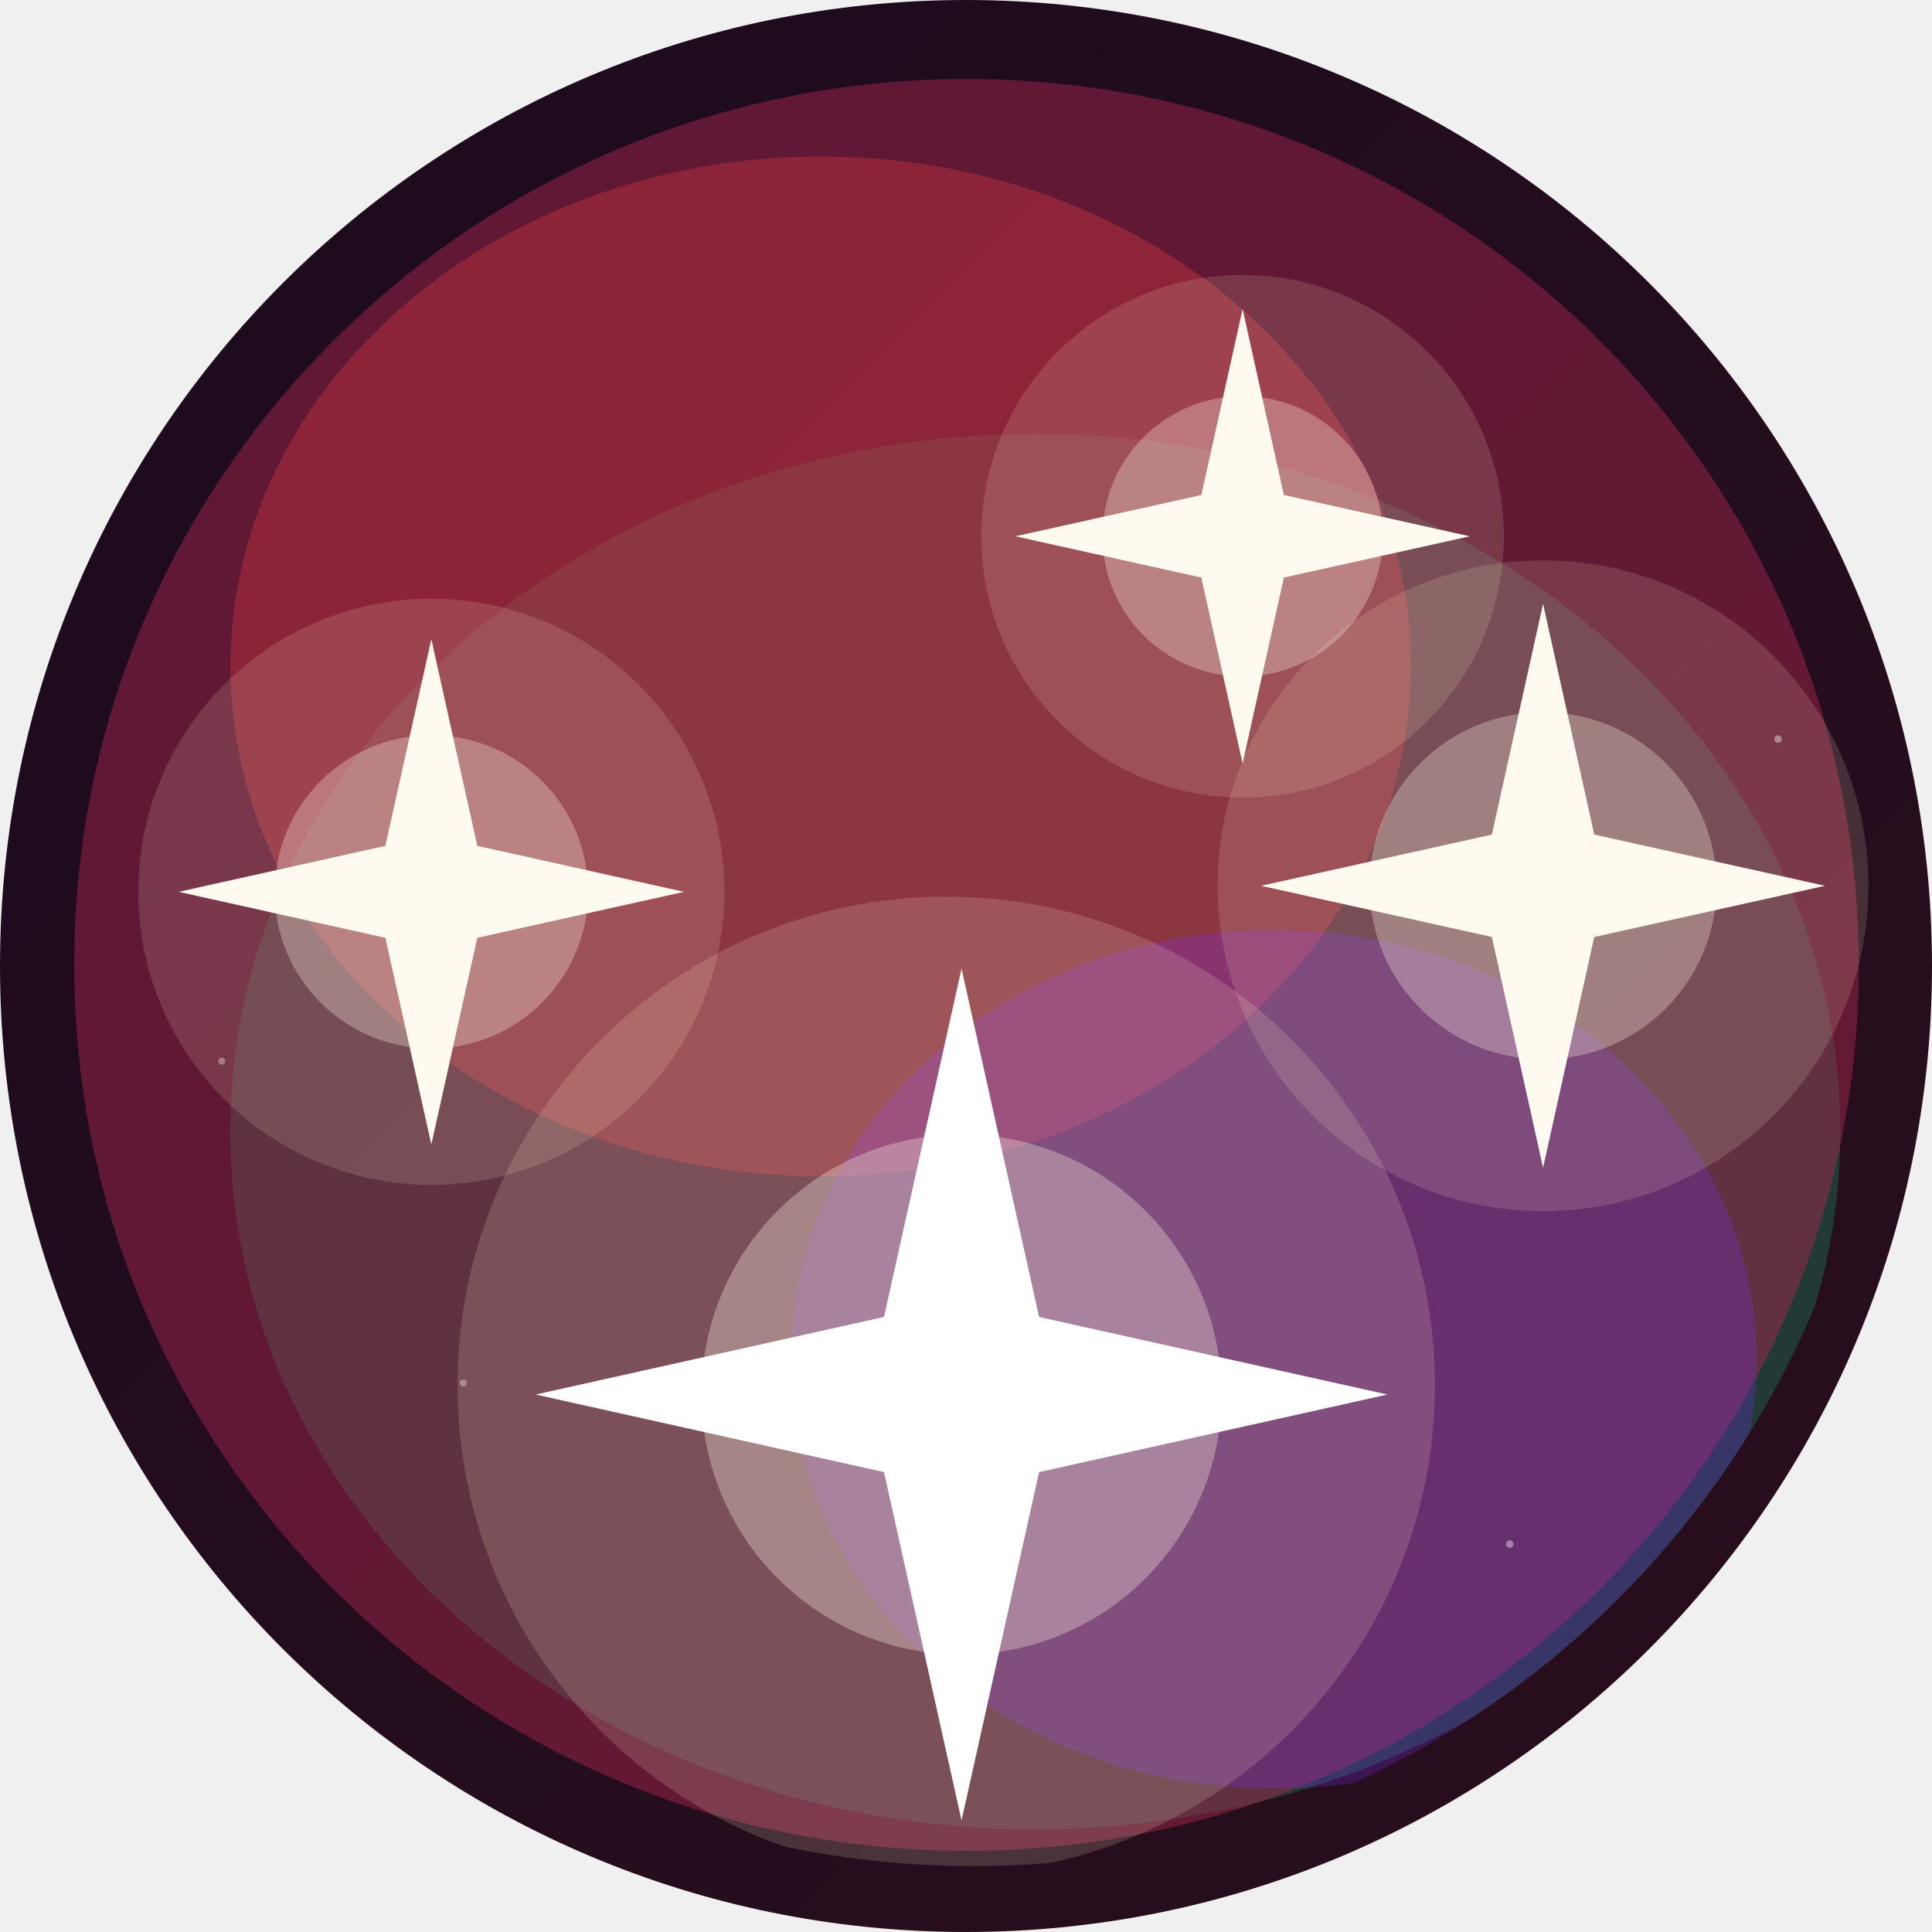
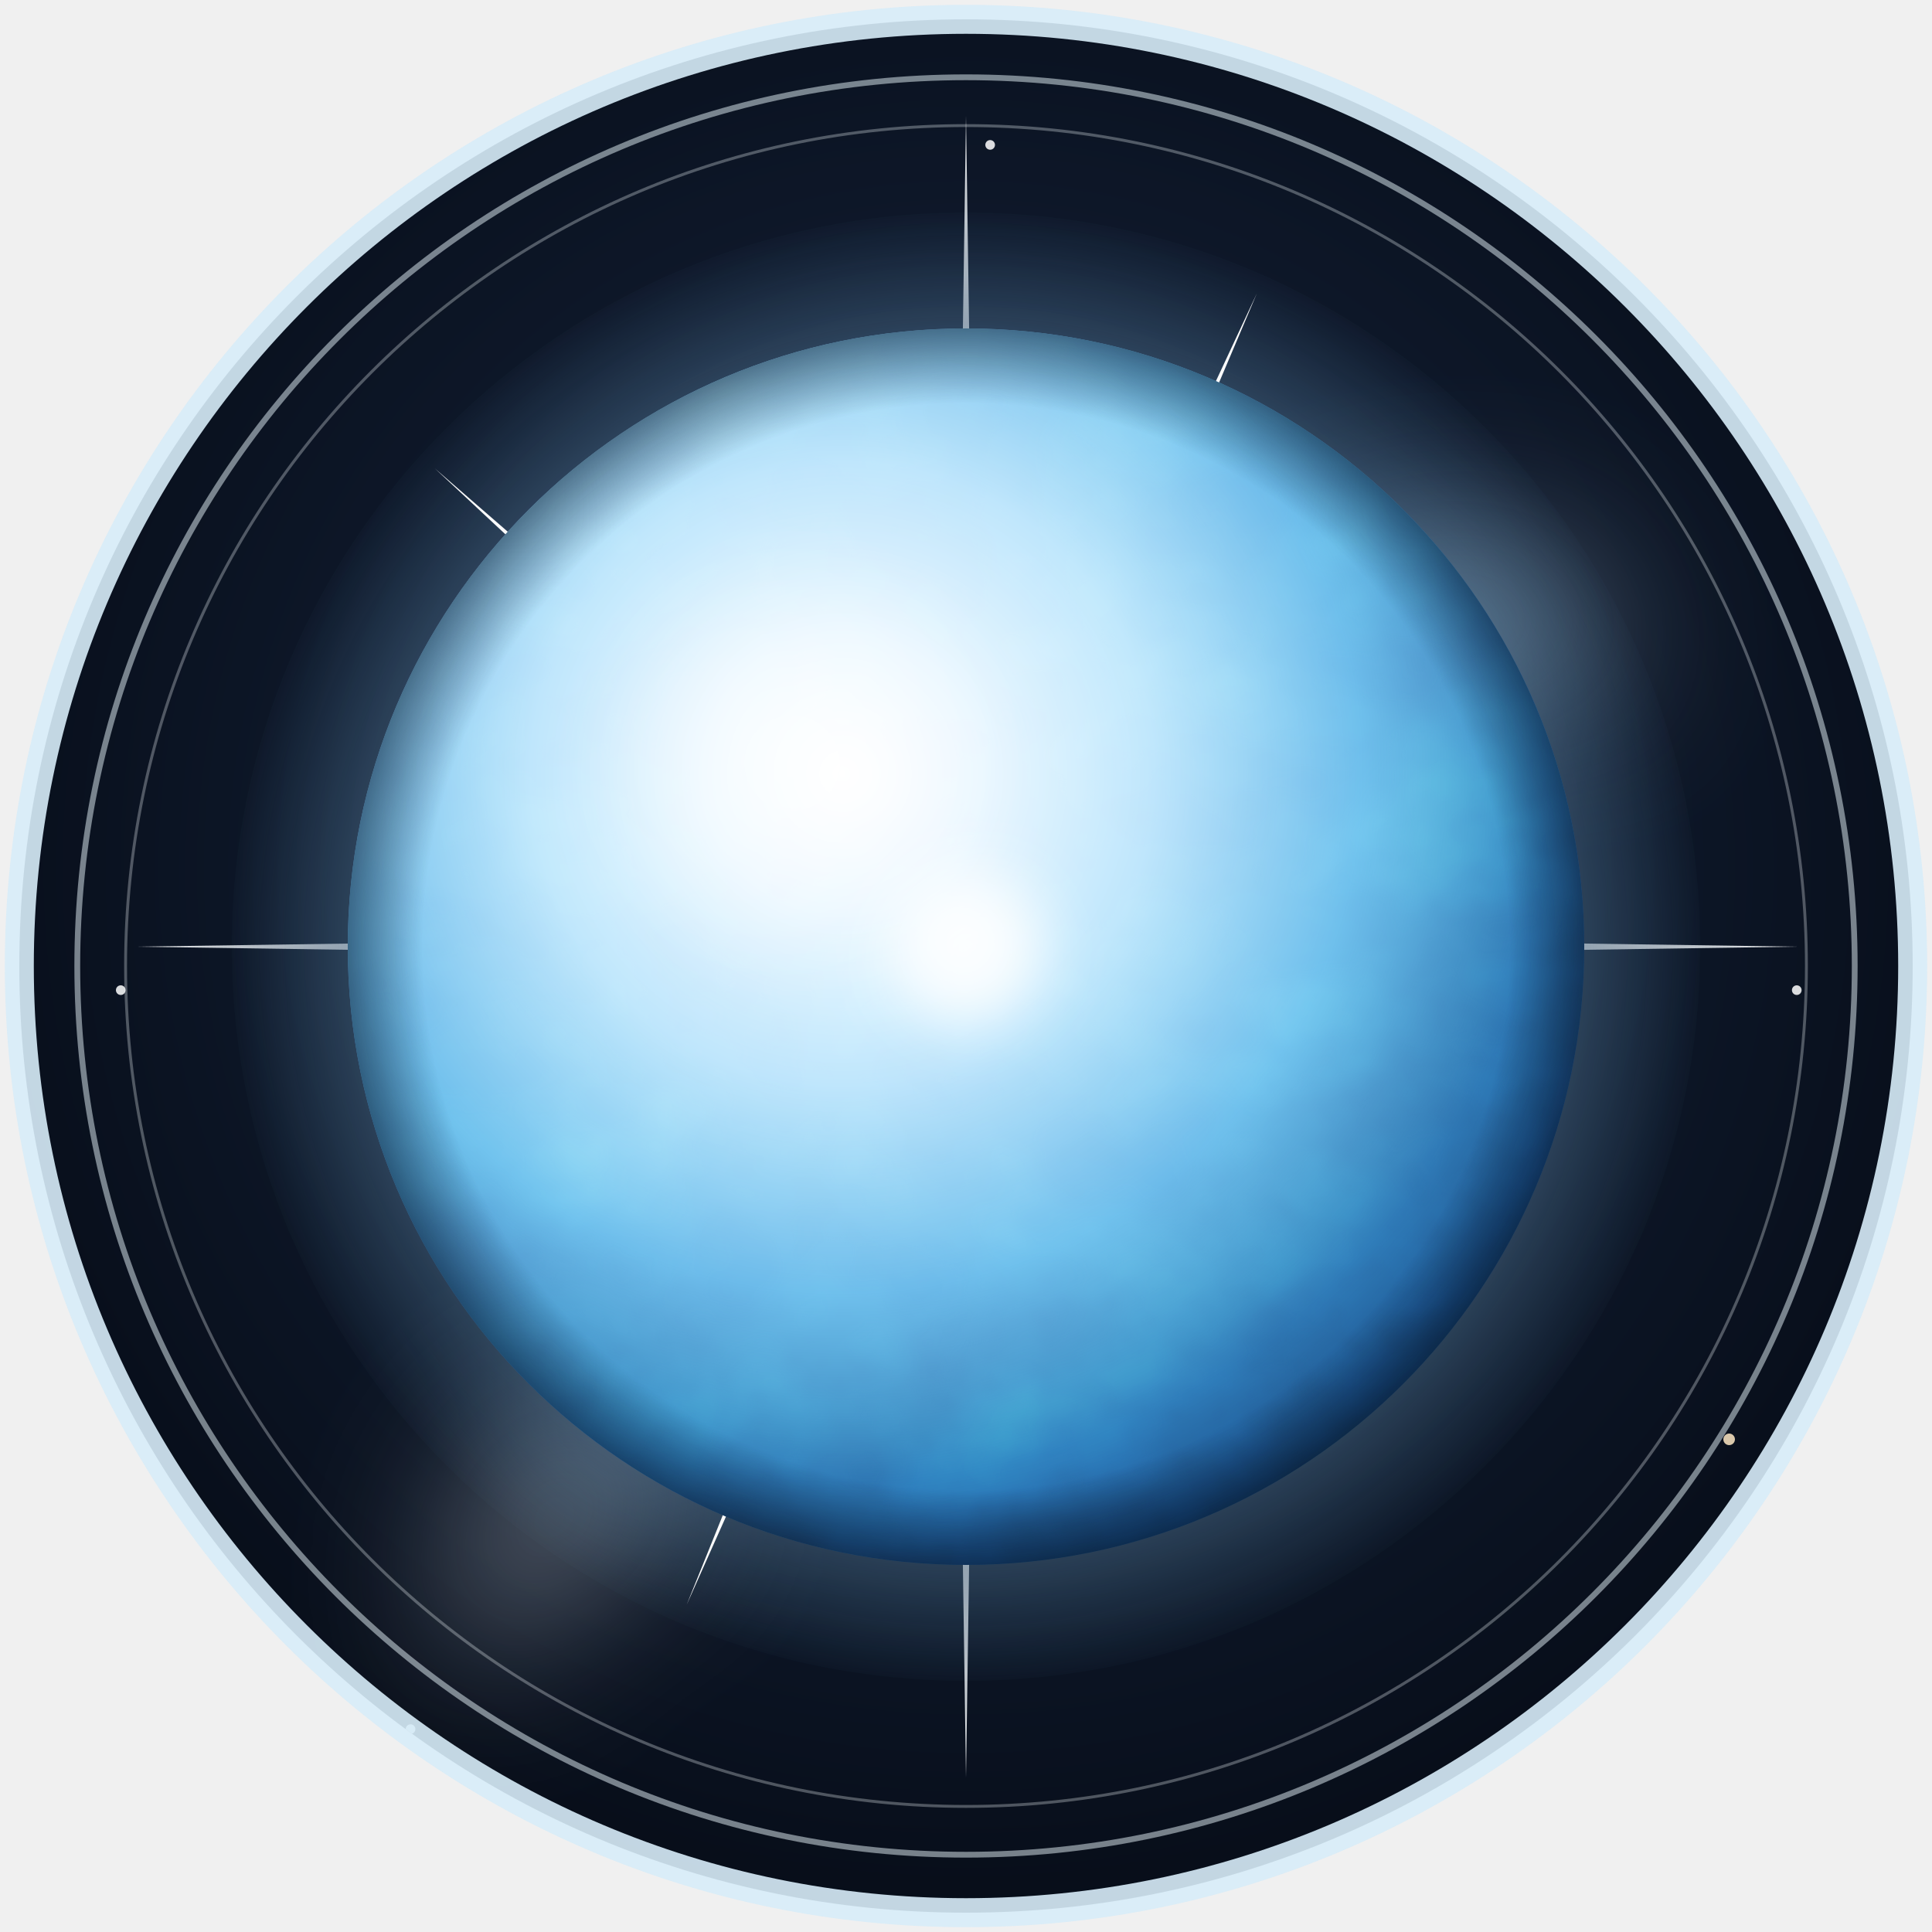
- <svg xmlns="http://www.w3.org/2000/svg" width="100%" viewBox="0 0 720 720" role="img" style="" version="1.1" id="svg20">
-   <defs id="defs2">
-     <linearGradient id="bgGrad4" x1="0" y1="0" x2="1" y2="1">
-       <stop offset="0%" stop-color="#1c0a1e" id="stop1" />
-       <stop offset="100%" stop-color="#2a0f1c" id="stop2" />
+ <svg xmlns="http://www.w3.org/2000/svg" viewBox="0 0 400 400" width="400" height="400" version="1.1">
+   <defs>
+     <radialGradient id="space" cx="50%" cy="45%" r="70%">
+       <stop offset="0%" stop-color="#1a2744" />
+       <stop offset="55%" stop-color="#0c1525" />
+       <stop offset="100%" stop-color="#02050c" />
+     </radialGradient>
+     <radialGradient id="starBody" cx="40%" cy="36%" r="70%">
+       <stop offset="0%" stop-color="#ffffff" />
+       <stop offset="16%" stop-color="#eaf6ff" />
+       <stop offset="36%" stop-color="#bfe3fb" />
+       <stop offset="60%" stop-color="#6fb8e8" />
+       <stop offset="82%" stop-color="#2f6fa8" />
+       <stop offset="100%" stop-color="#123a5e" />
+     </radialGradient>
+     <radialGradient id="limb" cx="50%" cy="50%" r="50%">
+       <stop offset="60%" stop-color="#08182a" stop-opacity="0" />
+       <stop offset="88%" stop-color="#08182a" stop-opacity="0" />
+       <stop offset="100%" stop-color="#08182a" stop-opacity="0.5" />
+     </radialGradient>
+     <radialGradient id="corona" cx="50%" cy="50%" r="50%">
+       <stop offset="52%" stop-color="#a9d8f5" stop-opacity="0" />
+       <stop offset="78%" stop-color="#8fc9f0" stop-opacity="0.30" />
+       <stop offset="100%" stop-color="#6fb8e8" stop-opacity="0" />
+     </radialGradient>
+     <radialGradient id="hotspot" cx="50%" cy="50%" r="50%">
+       <stop offset="0%" stop-color="#ffffff" stop-opacity="0.85" />
+       <stop offset="100%" stop-color="#ffffff" stop-opacity="0" />
+     </radialGradient>
+     <filter id="granulation" x="-20%" y="-20%" width="140%" height="140%">
+       <feTurbulence type="fractalNoise" baseFrequency="0.028 0.032" numOctaves="4" seed="11" result="noise" />
+       <feColorMatrix in="noise" type="matrix" values="0.15 0.15 0.15 0 0                 0.35 0.35 0.35 0 0                 0.55 0.55 0.55 0 0                 0.45 0.45 0.45 0 0" result="tinted" />
+       <feComposite in="tinted" in2="SourceGraphic" operator="in" />
+     </filter>
+     <filter id="blur-soft" x="-60%" y="-60%" width="220%" height="220%">
+       <feGaussianBlur stdDeviation="6" />
+     </filter>
+     <filter id="blur-lg" x="-100%" y="-100%" width="300%" height="300%">
+       <feGaussianBlur stdDeviation="16" />
+     </filter>
+     <clipPath id="roundClip">
+       <circle cx="200" cy="200" r="196" />
+     </clipPath>
+     <linearGradient id="spikeLong" x1="0" y1="0" x2="0" y2="1">
+       <stop offset="0%" stop-color="#ffffff" stop-opacity="0.95" />
+       <stop offset="25%" stop-color="#eaf6ff" stop-opacity="0.55" />
+       <stop offset="100%" stop-color="#eaf6ff" stop-opacity="0" />
    </linearGradient>
-     <clipPath id="circleClip">
-       <circle cx="340" cy="340" r="340" id="circle1" />
-     </clipPath>
+     <linearGradient id="spikeShort" x1="0" y1="0" x2="0" y2="1">
+       <stop offset="0%" stop-color="#ffffff" stop-opacity="0.8" />
+       <stop offset="30%" stop-color="#dcefff" stop-opacity="0.4" />
+       <stop offset="100%" stop-color="#dcefff" stop-opacity="0" />
+     </linearGradient>
+     <linearGradient id="spikeBright" x1="0" y1="0" x2="0" y2="1">
+       <stop offset="0%" stop-color="#ffffff" stop-opacity="1" />
+       <stop offset="28%" stop-color="#ffffff" stop-opacity="0.95" />
+       <stop offset="58%" stop-color="#f2f9ff" stop-opacity="0.65" />
+       <stop offset="100%" stop-color="#eaf6ff" stop-opacity="0" />
+     </linearGradient>
+     <polygon id="spikeL" points="0,0 2.2,-22 0,-172 -2.2,-22" fill="url(#spikeLong)" />
+     <polygon id="spikeS" points="0,0 1.6,-14 0,-98 -1.6,-14" fill="url(#spikeShort)" />
+     <polygon id="spikeB" points="0,0 2.4,-16 0,-148 -2.4,-16" fill="url(#spikeBright)" />
  </defs>
-   <circle cx="360" cy="360" r="360" fill="url(#bgGrad4)" style="stroke:none;color:rgb(11, 11, 11);stroke-width:1px;stroke-linecap:butt;stroke-linejoin:miter;opacity:1;font-family:&quot;Anthropic Sans&quot;, -apple-system, BlinkMacSystemFont, &quot;Segoe UI&quot;, sans-serif;font-size:16px;font-weight:400;text-anchor:start;dominant-baseline:auto" id="circle1bg" />
-   <g transform="translate(22.62729,15.43046)" id="g1">
-     <g clip-path="url(#circleClip)" id="content-group">
-       <ellipse cx="363.195" cy="406.291" rx="300" ry="260" fill="#1f7a5c" opacity="0.48" style="color:#0b0b0b;font-weight:400;font-size:16px;font-family:'Anthropic Sans', '-apple-system', BlinkMacSystemFont, 'Segoe UI', sans-serif;dominant-baseline:auto;text-anchor:start;opacity:0.48;fill:#1c6b51;fill-opacity:1;stroke:none;stroke-width:1px;stroke-linecap:butt;stroke-linejoin:miter" id="ellipse2" />
-       <ellipse cx="337.558" cy="344.156" rx="332.541" ry="330.149" fill="#d9577e" opacity="0.46" style="color:#0b0b0b;font-weight:400;font-size:16px;font-family:'Anthropic Sans', '-apple-system', BlinkMacSystemFont, 'Segoe UI', sans-serif;dominant-baseline:auto;text-anchor:start;opacity:0.46;fill:#ad284f;fill-opacity:1;stroke:none;stroke-width:1.355px;stroke-linecap:butt;stroke-linejoin:miter" id="ellipse3" />
-       <ellipse cx="283.245" cy="232.897" rx="220" ry="190" fill="#e8935a" opacity="0.28" style="color:#0b0b0b;font-weight:400;font-size:16px;font-family:'Anthropic Sans', '-apple-system', BlinkMacSystemFont, 'Segoe UI', sans-serif;dominant-baseline:auto;text-anchor:start;opacity:0.28;fill:#ff4343;fill-opacity:1;stroke:none;stroke-width:1px;stroke-linecap:butt;stroke-linejoin:miter" id="ellipse4" />
-       <ellipse cx="452.02" cy="491.126" rx="180" ry="160" fill="#3d6f9e" opacity="0.24" style="color:#0b0b0b;font-weight:400;font-size:16px;font-family:'Anthropic Sans', '-apple-system', BlinkMacSystemFont, 'Segoe UI', sans-serif;dominant-baseline:auto;text-anchor:start;opacity:0.24;fill:#7f2aff;fill-opacity:1;stroke:none;stroke-width:1px;stroke-linecap:butt;stroke-linejoin:miter" id="ellipse5" />
-       <circle cx="90" cy="90" r="1.6" fill="#ffffff" opacity="0.45" style="color:#0b0b0b;font-weight:400;font-size:16px;font-family:'Anthropic Sans', '-apple-system', BlinkMacSystemFont, 'Segoe UI', sans-serif;dominant-baseline:auto;text-anchor:start;opacity:0.45;fill:#ffffff;stroke:none;stroke-width:1px;stroke-linecap:butt;stroke-linejoin:miter" id="circle5" />
-       <circle cx="638.56" cy="80" r="1.8" fill="#ffffff" opacity="0.5" style="color:#0b0b0b;font-weight:400;font-size:16px;font-family:'Anthropic Sans', '-apple-system', BlinkMacSystemFont, 'Segoe UI', sans-serif;dominant-baseline:auto;text-anchor:start;opacity:0.5;fill:#ffffff;stroke:none;stroke-width:1px;stroke-linecap:butt;stroke-linejoin:miter" id="circle6" />
-       <circle cx="70" cy="600" r="1.4" fill="#ffffff" opacity="0.4" style="color:#0b0b0b;font-weight:400;font-size:16px;font-family:'Anthropic Sans', '-apple-system', BlinkMacSystemFont, 'Segoe UI', sans-serif;dominant-baseline:auto;text-anchor:start;opacity:0.4;fill:#ffffff;stroke:none;stroke-width:1px;stroke-linecap:butt;stroke-linejoin:miter" id="circle7" />
-       <circle cx="630" cy="610" r="1.7" fill="#ffffff" opacity="0.45" style="color:#0b0b0b;font-weight:400;font-size:16px;font-family:'Anthropic Sans', '-apple-system', BlinkMacSystemFont, 'Segoe UI', sans-serif;dominant-baseline:auto;text-anchor:start;opacity:0.45;fill:#ffffff;stroke:none;stroke-width:1px;stroke-linecap:butt;stroke-linejoin:miter" id="circle8" />
-       <circle cx="640" cy="260" r="1.4" fill="#ffffff" opacity="0.4" style="color:#0b0b0b;font-weight:400;font-size:16px;font-family:'Anthropic Sans', '-apple-system', BlinkMacSystemFont, 'Segoe UI', sans-serif;dominant-baseline:auto;text-anchor:start;opacity:0.4;fill:#ffffff;stroke:none;stroke-width:1px;stroke-linecap:butt;stroke-linejoin:miter" id="circle9" />
-       <circle cx="60" cy="380" r="1.3" fill="#ffffff" opacity="0.35" style="color:#0b0b0b;font-weight:400;font-size:16px;font-family:'Anthropic Sans', '-apple-system', BlinkMacSystemFont, 'Segoe UI', sans-serif;dominant-baseline:auto;text-anchor:start;opacity:0.35;fill:#ffffff;stroke:none;stroke-width:1px;stroke-linecap:butt;stroke-linejoin:miter" id="circle10" />
-       <circle cx="540" cy="560" r="1.4" fill="#ffffff" opacity="0.4" style="color:#0b0b0b;font-weight:400;font-size:16px;font-family:'Anthropic Sans', '-apple-system', BlinkMacSystemFont, 'Segoe UI', sans-serif;dominant-baseline:auto;text-anchor:start;opacity:0.4;fill:#ffffff;stroke:none;stroke-width:1px;stroke-linecap:butt;stroke-linejoin:miter" id="circle11" />
-       <circle cx="150" cy="500" r="1.3" fill="#ffffff" opacity="0.35" style="color:#0b0b0b;font-weight:400;font-size:16px;font-family:'Anthropic Sans', '-apple-system', BlinkMacSystemFont, 'Segoe UI', sans-serif;dominant-baseline:auto;text-anchor:start;opacity:0.35;fill:#ffffff;stroke:none;stroke-width:1px;stroke-linecap:butt;stroke-linejoin:miter" id="circle12" />
-       <g transform="matrix(1.88305,0,0,1.88305,138.1208,316.9288)" style="color:#0b0b0b;font-weight:400;font-size:16px;font-family:'Anthropic Sans', '-apple-system', BlinkMacSystemFont, 'Segoe UI', sans-serif;dominant-baseline:auto;text-anchor:start;opacity:1;fill:#000000;stroke:none;stroke-width:1px;stroke-linecap:butt;stroke-linejoin:miter" id="g14">
-         <circle r="58" fill="#ffe9c9" opacity="0.15" style="color:#0b0b0b;font-weight:400;font-size:16px;font-family:'Anthropic Sans', '-apple-system', BlinkMacSystemFont, 'Segoe UI', sans-serif;dominant-baseline:auto;text-anchor:start;opacity:0.15;fill:#ffe9c9;stroke:none;stroke-width:1px;stroke-linecap:butt;stroke-linejoin:miter" id="circle13" cx="0" cy="0" />
-         <circle r="31" fill="#fff5e6" opacity="0.30" style="color:#0b0b0b;font-weight:400;font-size:16px;font-family:'Anthropic Sans', '-apple-system', BlinkMacSystemFont, 'Segoe UI', sans-serif;dominant-baseline:auto;text-anchor:start;opacity:0.3;fill:#fff5e6;stroke:none;stroke-width:1px;stroke-linecap:butt;stroke-linejoin:miter" id="circle14" cx="0" cy="0" />
-         <polygon points="-9.1,-9.1 0,-50 9.1,-9.1 50,0 9.1,9.1 0,50 -9.1,9.1 -50,0 " fill="#fffaf0" style="color:#0b0b0b;font-weight:400;font-size:16px;font-family:'Anthropic Sans', '-apple-system', BlinkMacSystemFont, 'Segoe UI', sans-serif;dominant-baseline:auto;text-anchor:start;opacity:1;fill:#fffaf0;stroke:none;stroke-width:1px;stroke-linecap:butt;stroke-linejoin:miter" id="polygon14" />
-       </g>
-       <g transform="matrix(1.411148,0,0,1.411148,440.4553,184.4288)" style="color:#0b0b0b;font-weight:400;font-size:16px;font-family:'Anthropic Sans', '-apple-system', BlinkMacSystemFont, 'Segoe UI', sans-serif;dominant-baseline:auto;text-anchor:start;opacity:1;fill:#000000;stroke:none;stroke-width:1px;stroke-linecap:butt;stroke-linejoin:miter" id="g16">
-         <circle r="69" fill="#ffe9c9" opacity="0.15" style="color:#0b0b0b;font-weight:400;font-size:16px;font-family:'Anthropic Sans', '-apple-system', BlinkMacSystemFont, 'Segoe UI', sans-serif;dominant-baseline:auto;text-anchor:start;opacity:0.15;fill:#ffe9c9;stroke:none;stroke-width:1px;stroke-linecap:butt;stroke-linejoin:miter" id="circle15" cx="0" cy="0" />
-         <circle r="37" fill="#fff5e6" opacity="0.30" style="color:#0b0b0b;font-weight:400;font-size:16px;font-family:'Anthropic Sans', '-apple-system', BlinkMacSystemFont, 'Segoe UI', sans-serif;dominant-baseline:auto;text-anchor:start;opacity:0.3;fill:#fff5e6;stroke:none;stroke-width:1px;stroke-linecap:butt;stroke-linejoin:miter" id="circle16" cx="0" cy="0" />
-         <polygon points="60,0 10.9,10.9 0,60 -10.9,10.9 -60,0 -10.9,-10.9 0,-60 10.9,-10.9 " fill="#fffaf0" style="color:#0b0b0b;font-weight:400;font-size:16px;font-family:'Anthropic Sans', '-apple-system', BlinkMacSystemFont, 'Segoe UI', sans-serif;dominant-baseline:auto;text-anchor:start;opacity:1;fill:#fffaf0;stroke:none;stroke-width:1px;stroke-linecap:butt;stroke-linejoin:miter" id="polygon16" />
-       </g>
-       <g transform="matrix(1.616887,0,0,1.616887,552.4255,314.6771)" style="color:#0b0b0b;font-weight:400;font-size:16px;font-family:'Anthropic Sans', '-apple-system', BlinkMacSystemFont, 'Segoe UI', sans-serif;dominant-baseline:auto;text-anchor:start;opacity:1;fill:#000000;stroke:none;stroke-width:1px;stroke-linecap:butt;stroke-linejoin:miter" id="g18">
-         <circle r="75" fill="#ffe9c9" opacity="0.15" style="color:#0b0b0b;font-weight:400;font-size:16px;font-family:'Anthropic Sans', '-apple-system', BlinkMacSystemFont, 'Segoe UI', sans-serif;dominant-baseline:auto;text-anchor:start;opacity:0.15;fill:#ffe9c9;stroke:none;stroke-width:1px;stroke-linecap:butt;stroke-linejoin:miter" id="circle17" cx="0" cy="0" />
-         <circle r="40" fill="#fff5e6" opacity="0.30" style="color:#0b0b0b;font-weight:400;font-size:16px;font-family:'Anthropic Sans', '-apple-system', BlinkMacSystemFont, 'Segoe UI', sans-serif;dominant-baseline:auto;text-anchor:start;opacity:0.3;fill:#fff5e6;stroke:none;stroke-width:1px;stroke-linecap:butt;stroke-linejoin:miter" id="circle18" cx="0" cy="0" />
-         <polygon points="0,-65 11.8,-11.8 65,0 11.8,11.8 0,65 -11.8,11.8 -65,0 -11.8,-11.8 " fill="#fffaf0" style="color:#0b0b0b;font-weight:400;font-size:16px;font-family:'Anthropic Sans', '-apple-system', BlinkMacSystemFont, 'Segoe UI', sans-serif;dominant-baseline:auto;text-anchor:start;opacity:1;fill:#fffaf0;stroke:none;stroke-width:1px;stroke-linecap:butt;stroke-linejoin:miter" id="polygon18" />
-       </g>
-       <g transform="matrix(1.670758,0,0,1.670758,335.7119,504.2715)" style="color:#0b0b0b;font-weight:400;font-size:16px;font-family:'Anthropic Sans', '-apple-system', BlinkMacSystemFont, 'Segoe UI', sans-serif;dominant-baseline:auto;text-anchor:start;opacity:1;fill:#000000;stroke:none;stroke-width:1px;stroke-linecap:butt;stroke-linejoin:miter" id="g20">
-         <circle r="109" fill="#ffe9c9" opacity="0.17" style="color:#0b0b0b;font-weight:400;font-size:16px;font-family:'Anthropic Sans', '-apple-system', BlinkMacSystemFont, 'Segoe UI', sans-serif;dominant-baseline:auto;text-anchor:start;opacity:0.17;fill:#ffe9c9;stroke:none;stroke-width:1px;stroke-linecap:butt;stroke-linejoin:miter" id="circle19" cx="-3.419" cy="-2.051" />
-         <circle r="58" fill="#fff5e6" opacity="0.32" style="color:#0b0b0b;font-weight:400;font-size:16px;font-family:'Anthropic Sans', '-apple-system', BlinkMacSystemFont, 'Segoe UI', sans-serif;dominant-baseline:auto;text-anchor:start;opacity:0.32;fill:#fff5e6;stroke:none;stroke-width:1px;stroke-linecap:butt;stroke-linejoin:miter" id="circle20" cx="0" cy="0" />
-         <polygon points="-17.3,-17.3 0,-95 17.3,-17.3 95,0 17.3,17.3 0,95 -17.3,17.3 -95,0 " fill="#ffffff" style="color:#0b0b0b;font-weight:400;font-size:16px;font-family:'Anthropic Sans', '-apple-system', BlinkMacSystemFont, 'Segoe UI', sans-serif;dominant-baseline:auto;text-anchor:start;opacity:1;fill:#ffffff;stroke:none;stroke-width:1px;stroke-linecap:butt;stroke-linejoin:miter" id="polygon20" />
-       </g>
+   <g clip-path="url(#roundClip)">
+     <circle cx="200" cy="200" r="200" fill="url(#space)" />
+     <g opacity="0.85">
+       <circle cx="55" cy="65" r="1.3" fill="#ffffff" />
+       <circle cx="345" cy="52" r="1.1" fill="#cfe3ff" />
+       <circle cx="42" cy="332" r="1.4" fill="#ffffff" />
+       <circle cx="358" cy="298" r="1.2" fill="#ffe9c4" />
+       <circle cx="85" cy="358" r="1" fill="#ffffff" />
+       <circle cx="318" cy="365" r="1.1" fill="#cfe3ff" />
+       <circle cx="205" cy="30" r="1" fill="#ffffff" />
+       <circle cx="25" cy="205" r="1" fill="#ffffff" />
+       <circle cx="372" cy="205" r="1" fill="#ffffff" />
    </g>
+     <g filter="url(#blur-lg)" opacity="0.4">
+       <path d="M 268 122 Q 330 92 338 145 Q 305 132 282 158 Z" fill="#bfe3fb" />
+       <path d="M 122 288 Q 80 316 100 348 Q 122 316 145 316 Z" fill="#eaf6ff" />
+     </g>
+     <circle cx="200" cy="196" r="152" fill="url(#corona)" />
+     <g transform="translate(200,196)" style="mix-blend-mode:screen">
+       <use href="#spikeL" transform="rotate(0)" />
+       <use href="#spikeL" transform="rotate(90)" />
+       <use href="#spikeL" transform="rotate(180)" />
+       <use href="#spikeL" transform="rotate(270)" />
+       <use href="#spikeS" transform="rotate(45)" />
+       <use href="#spikeS" transform="rotate(135)" />
+       <use href="#spikeS" transform="rotate(225)" />
+       <use href="#spikeS" transform="rotate(315)" />
+       <use href="#spikeB" transform="rotate(24)" />
+       <use href="#spikeB" transform="rotate(203)" />
+       <use href="#spikeB" transform="rotate(312)" />
+     </g>
+     <circle cx="200" cy="196" r="128" fill="url(#starBody)" />
+     <circle cx="200" cy="196" r="128" fill="#ffffff" filter="url(#granulation)" opacity="0.35" style="mix-blend-mode:overlay" />
+     <circle cx="200" cy="196" r="128" fill="url(#limb)" style="mix-blend-mode:multiply" />
+     <circle cx="164" cy="158" r="44" fill="url(#hotspot)" filter="url(#blur-soft)" opacity="0.8" />
+     <circle cx="200" cy="196" r="16" fill="#ffffff" filter="url(#blur-soft)" opacity="0.9" />
  </g>
+   <circle cx="200" cy="200" r="196" fill="none" stroke="#d7ecf8" stroke-width="6" opacity="0.9" />
+   <circle cx="200" cy="200" r="184" fill="none" stroke="#e8f5fc" stroke-width="1.2" opacity="0.5" />
+   <circle cx="200" cy="200" r="174" fill="none" stroke="#f5fbfe" stroke-width="0.6" opacity="0.3" />
</svg>
